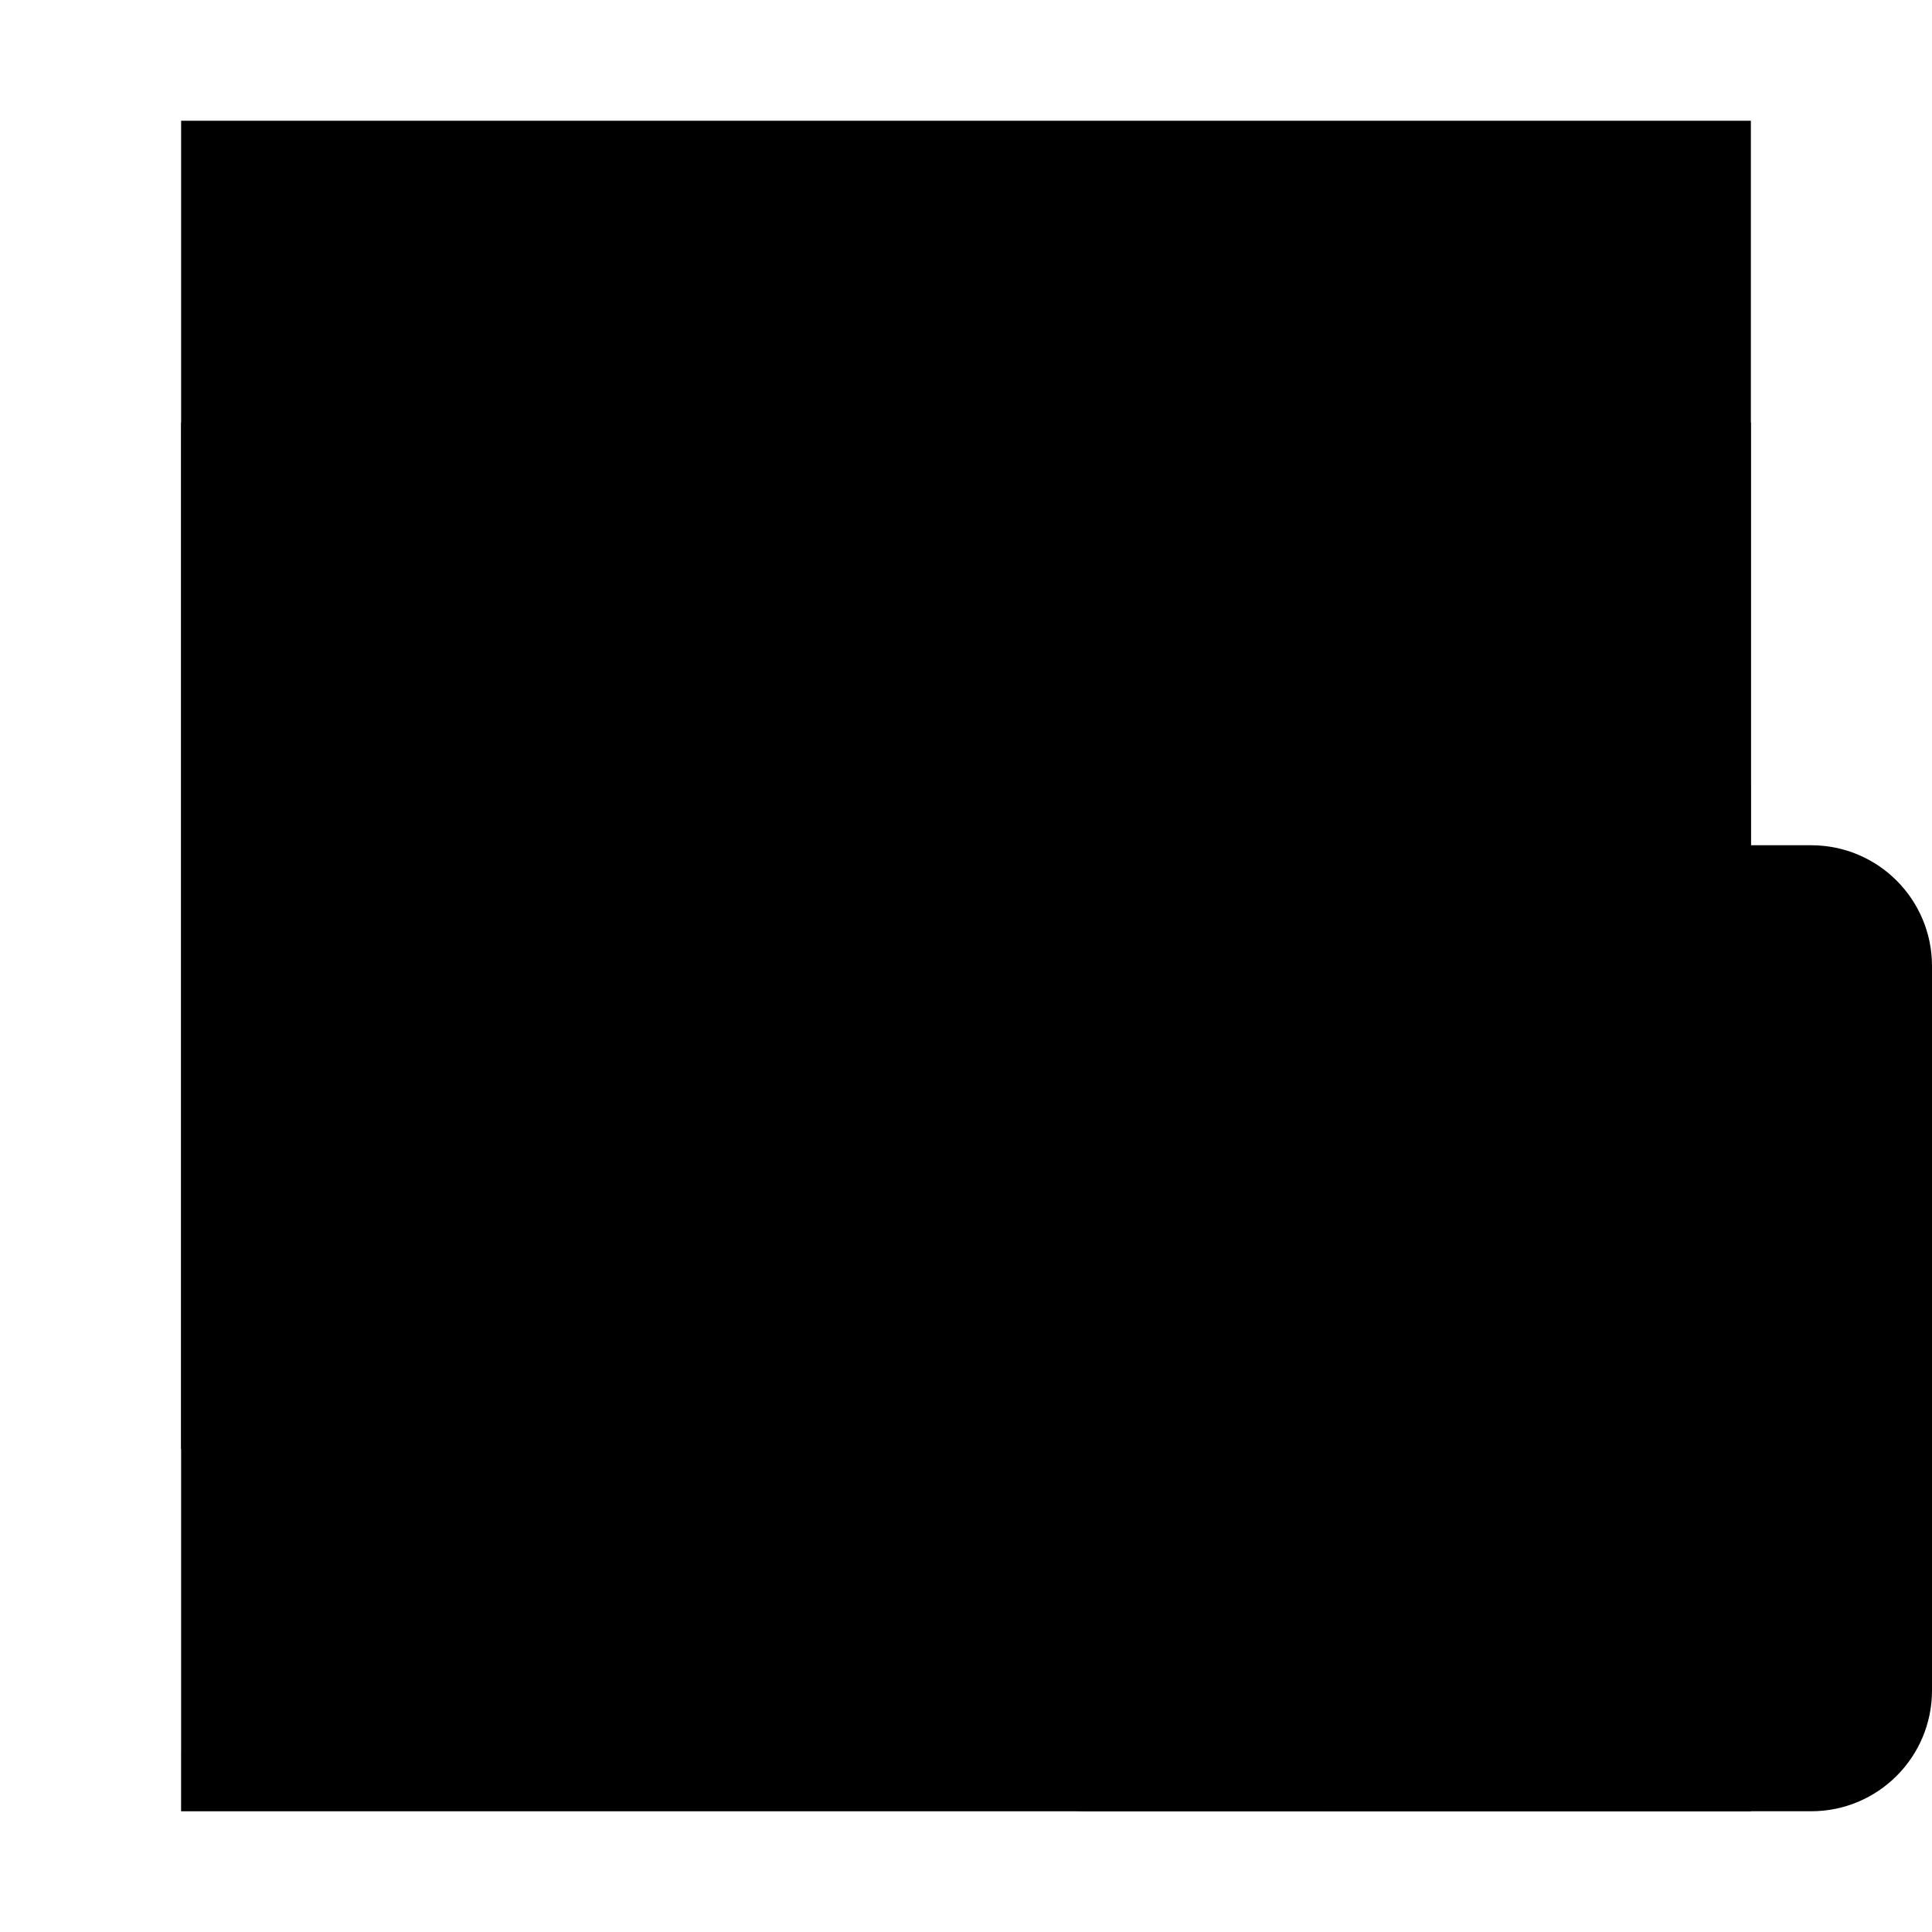
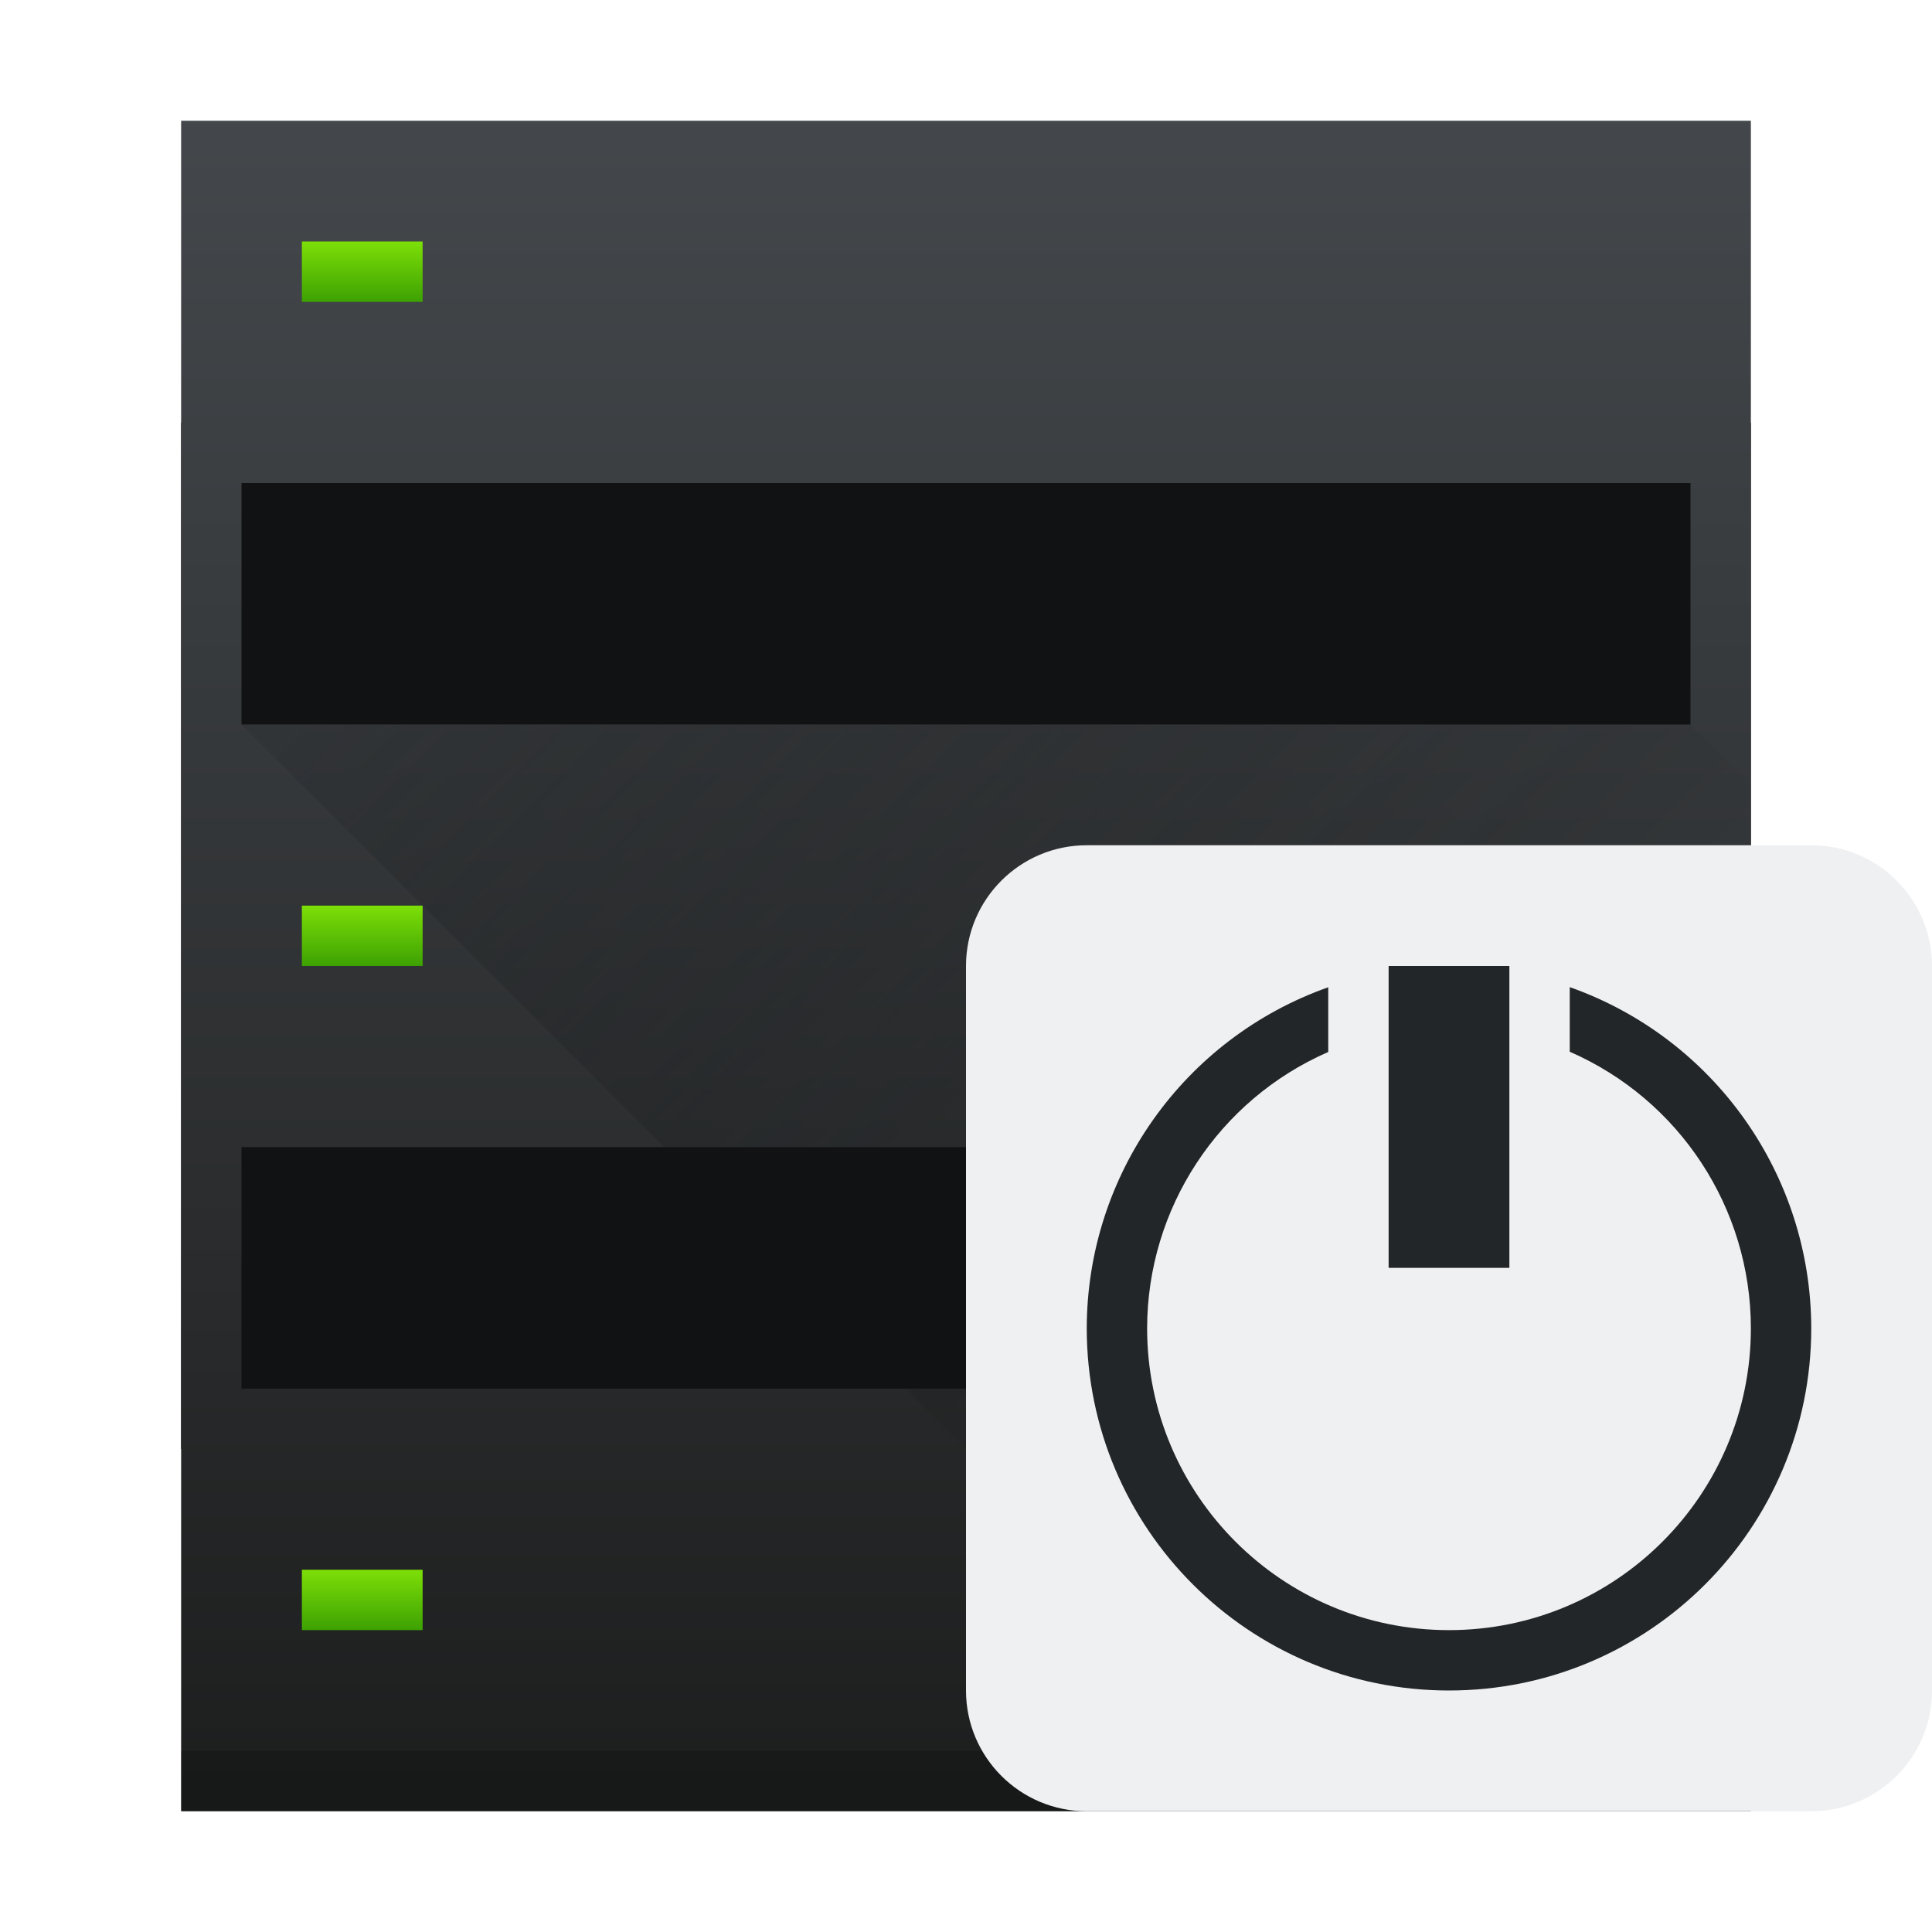
<svg xmlns="http://www.w3.org/2000/svg" xmlns:xlink="http://www.w3.org/1999/xlink" height="32" width="32">
  <linearGradient id="b" gradientTransform="matrix(.7 0 0 .7 -.7 -1.1)" gradientUnits="userSpaceOnUse" x2="0" y1="44" y2="4">
    <stop offset="0" stop-color="#1d1e1e" />
    <stop offset="1" stop-color="#44484c" />
  </linearGradient>
  <linearGradient id="c" x1="6" x2="6" xlink:href="#a" y1="5" y2="4" />
  <linearGradient id="a" gradientUnits="userSpaceOnUse" x2="0" y1="507.8" y2="506.8">
    <stop offset="0" stop-color="#3da103" />
    <stop offset="1" stop-color="#7ddf07" />
  </linearGradient>
  <linearGradient id="d" x1="6" x2="6" xlink:href="#a" y1="16" y2="15" />
  <linearGradient id="e" x1="6" x2="6" xlink:href="#a" y1="27" y2="26" />
  <linearGradient id="f" gradientUnits="userSpaceOnUse" x1="5" x2="18" y1="12" y2="25">
    <stop offset="0" stop-color="#292c2f" />
    <stop offset="1" stop-opacity="0" />
  </linearGradient>
-   <path d="M3 7h26v17H3z" style="" />
-   <path d="M3 2v28h26V2zm1 6h24v4H4zm0 11h24v4H4z" style="" />
+   <path d="M3 7h26v17H3z" fill="#111213" style="" />
+   <path d="M3 2v28h26V2zm1 6h24v4H4zm0 11h24v4H4z" fill="url(#b)" style="" />
  <path d="M3 29h26v1H3z" opacity=".2" style="" />
  <g stroke-width=".7" style="">
-     <path d="M5 4h2v1H5z" style="" />
-     <path d="M5 15h2v1H5z" style="" />
-     <path d="M5 26h2v1H5z" style="" />
+     <path d="M5 4h2v1H5z" fill="url(#c)" style="" />
+     <path d="M5 15h2v1H5z" fill="url(#d)" style="" />
+     <path d="M5 26h2v1H5z" fill="url(#e)" style="" />
  </g>
-   <path d="M4 12l7 7h17v4H15l7 7h7V13l-1-1z" fill-rule="evenodd" opacity=".4" style="" />
-   <rect height="16" rx="2" width="16" x="16" y="14" />
-   <path d="M23 16h2v5h-2zm3 .35v1.07A5 5 0 0 1 29 22a5 5 0 0 1-5 5 5 5 0 0 1-5-5 5 5 0 0 1 3-4.576v-1.072A6 6 0 0 0 18 22a6 6 0 0 0 6 6 6 6 0 0 0 6-6 6 6 0 0 0-4-5.65z" style="" />
+   <path d="M4 12l7 7h17v4H15l7 7h7V13l-1-1z" fill="url(#f)" fill-rule="evenodd" opacity=".4" style="" />
+   <rect fill="#eff0f1" height="16" rx="2" width="16" x="16" y="14" />
+   <path d="M23 16h2v5h-2zm3 .35v1.07A5 5 0 0 1 29 22a5 5 0 0 1-5 5 5 5 0 0 1-5-5 5 5 0 0 1 3-4.576v-1.072A6 6 0 0 0 18 22a6 6 0 0 0 6 6 6 6 0 0 0 6-6 6 6 0 0 0-4-5.65z" fill="#232629" style="" />
</svg>
